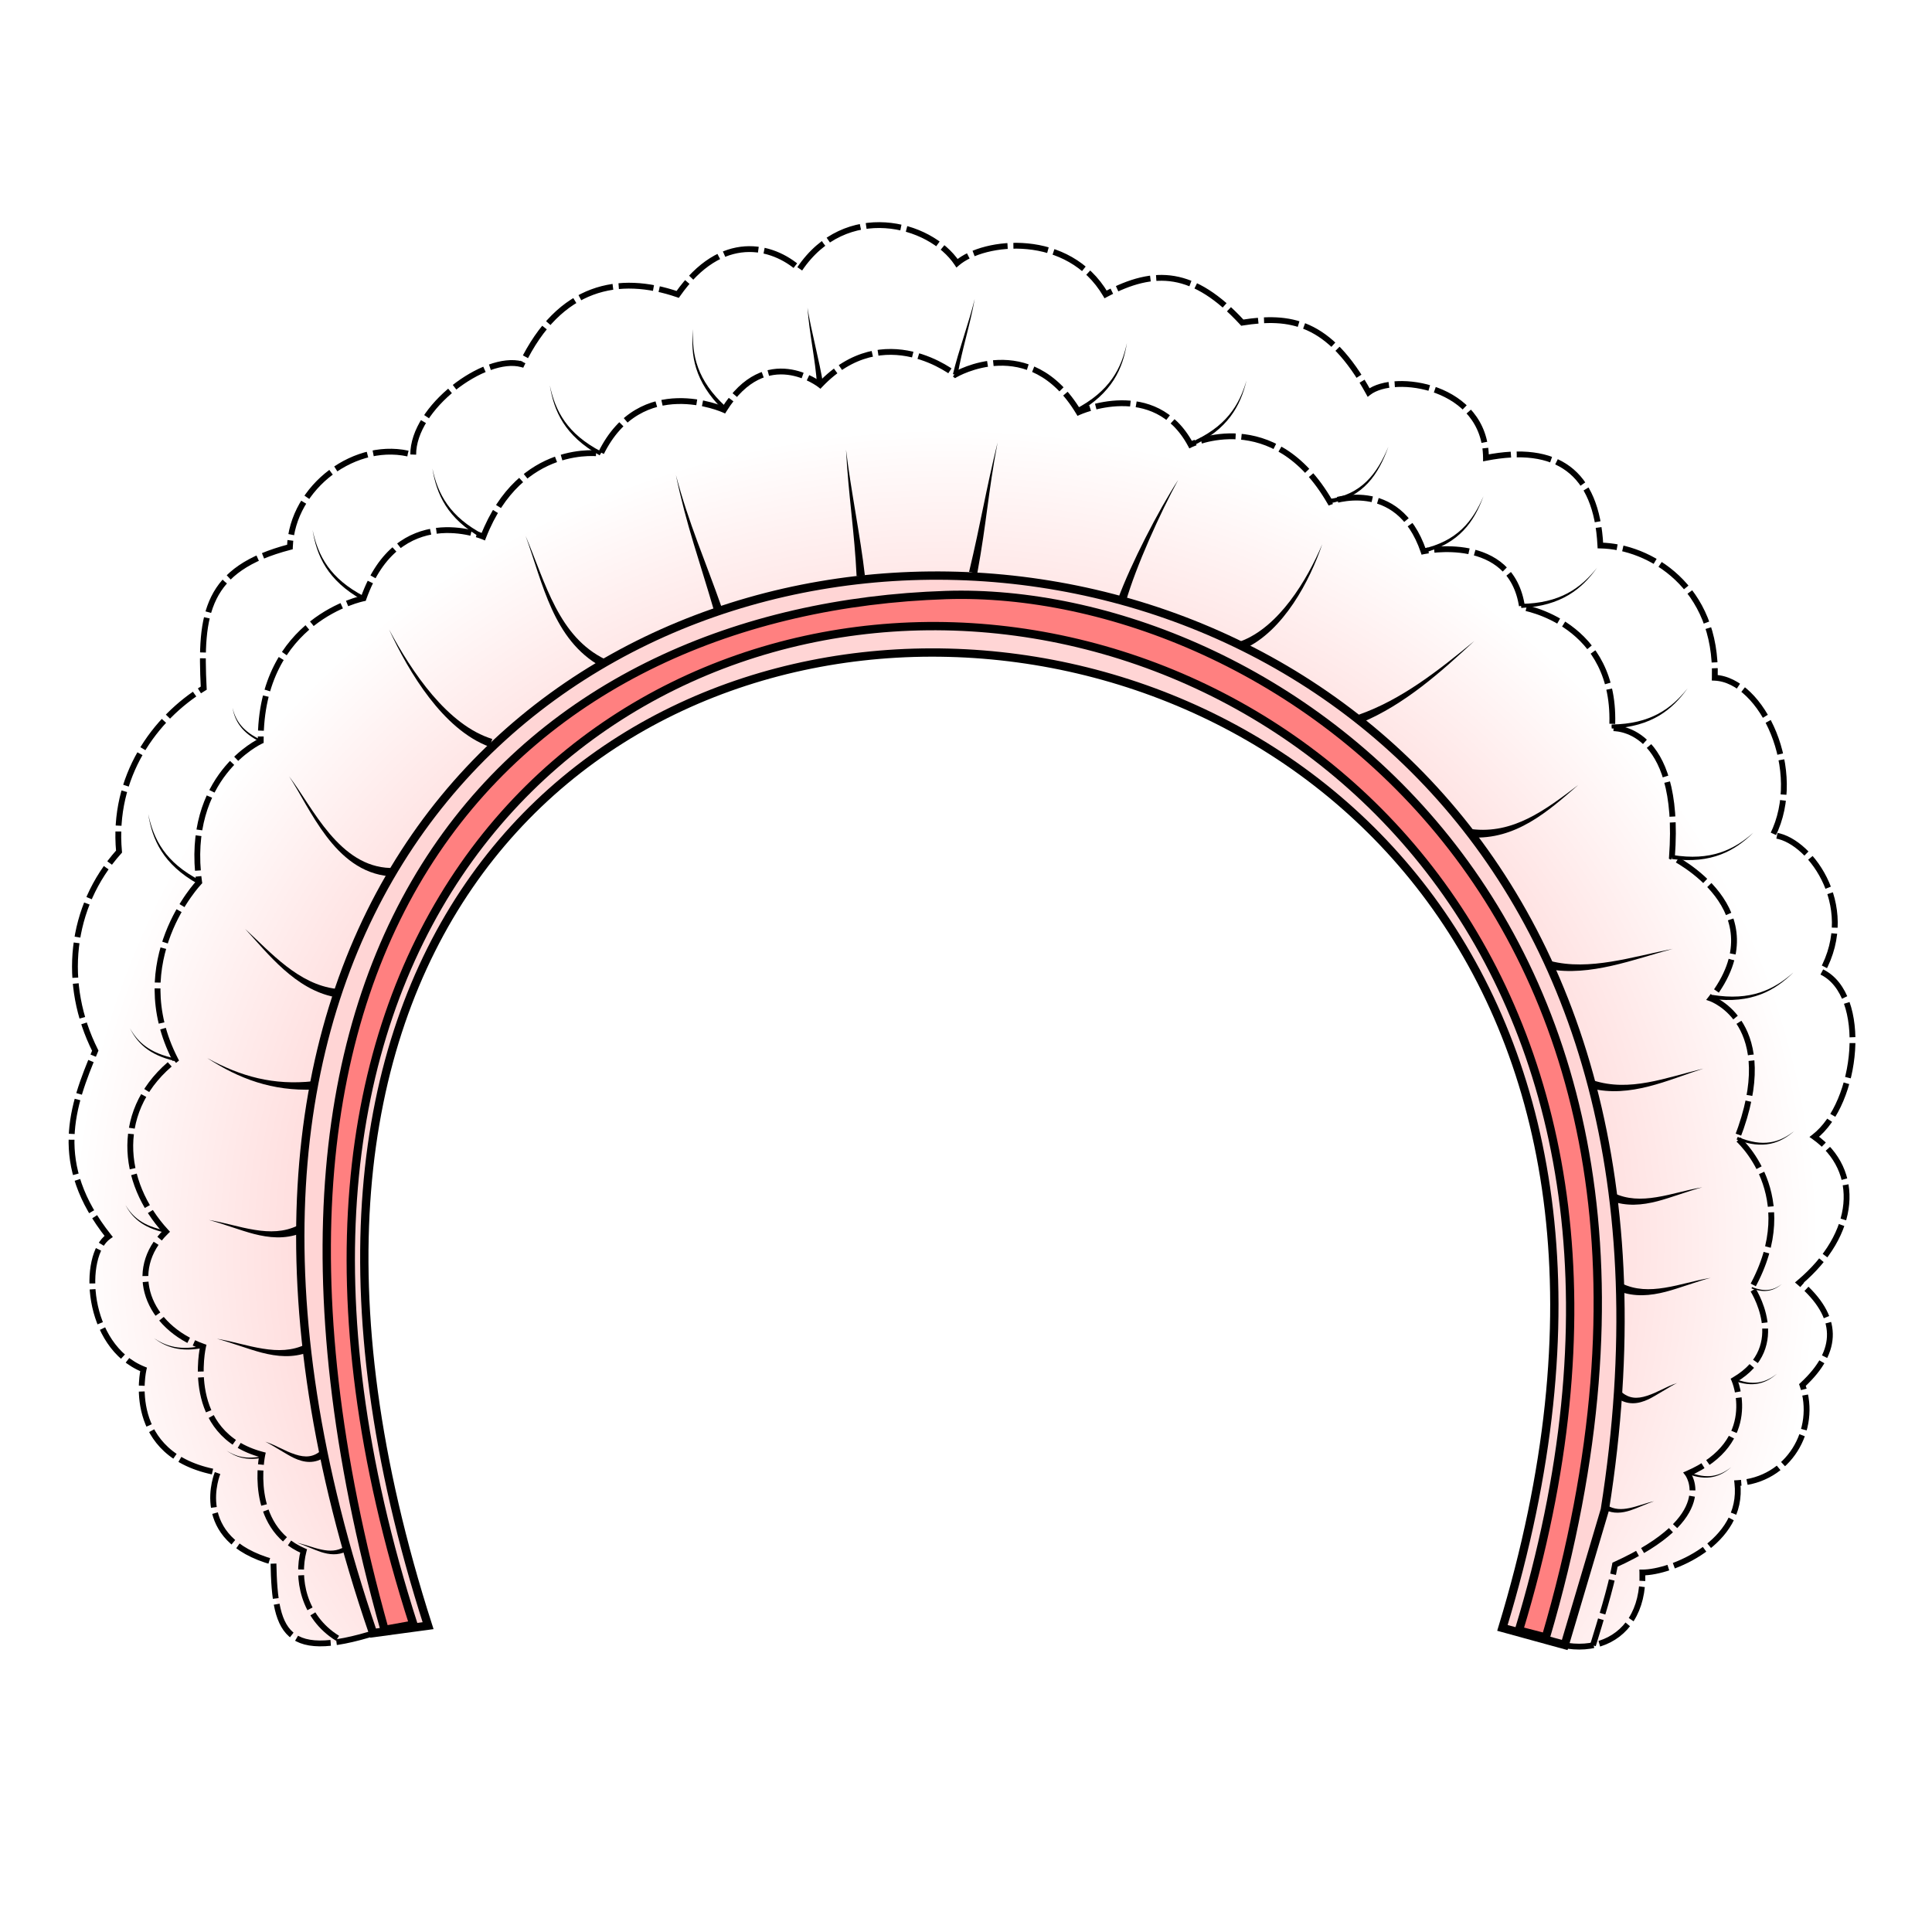
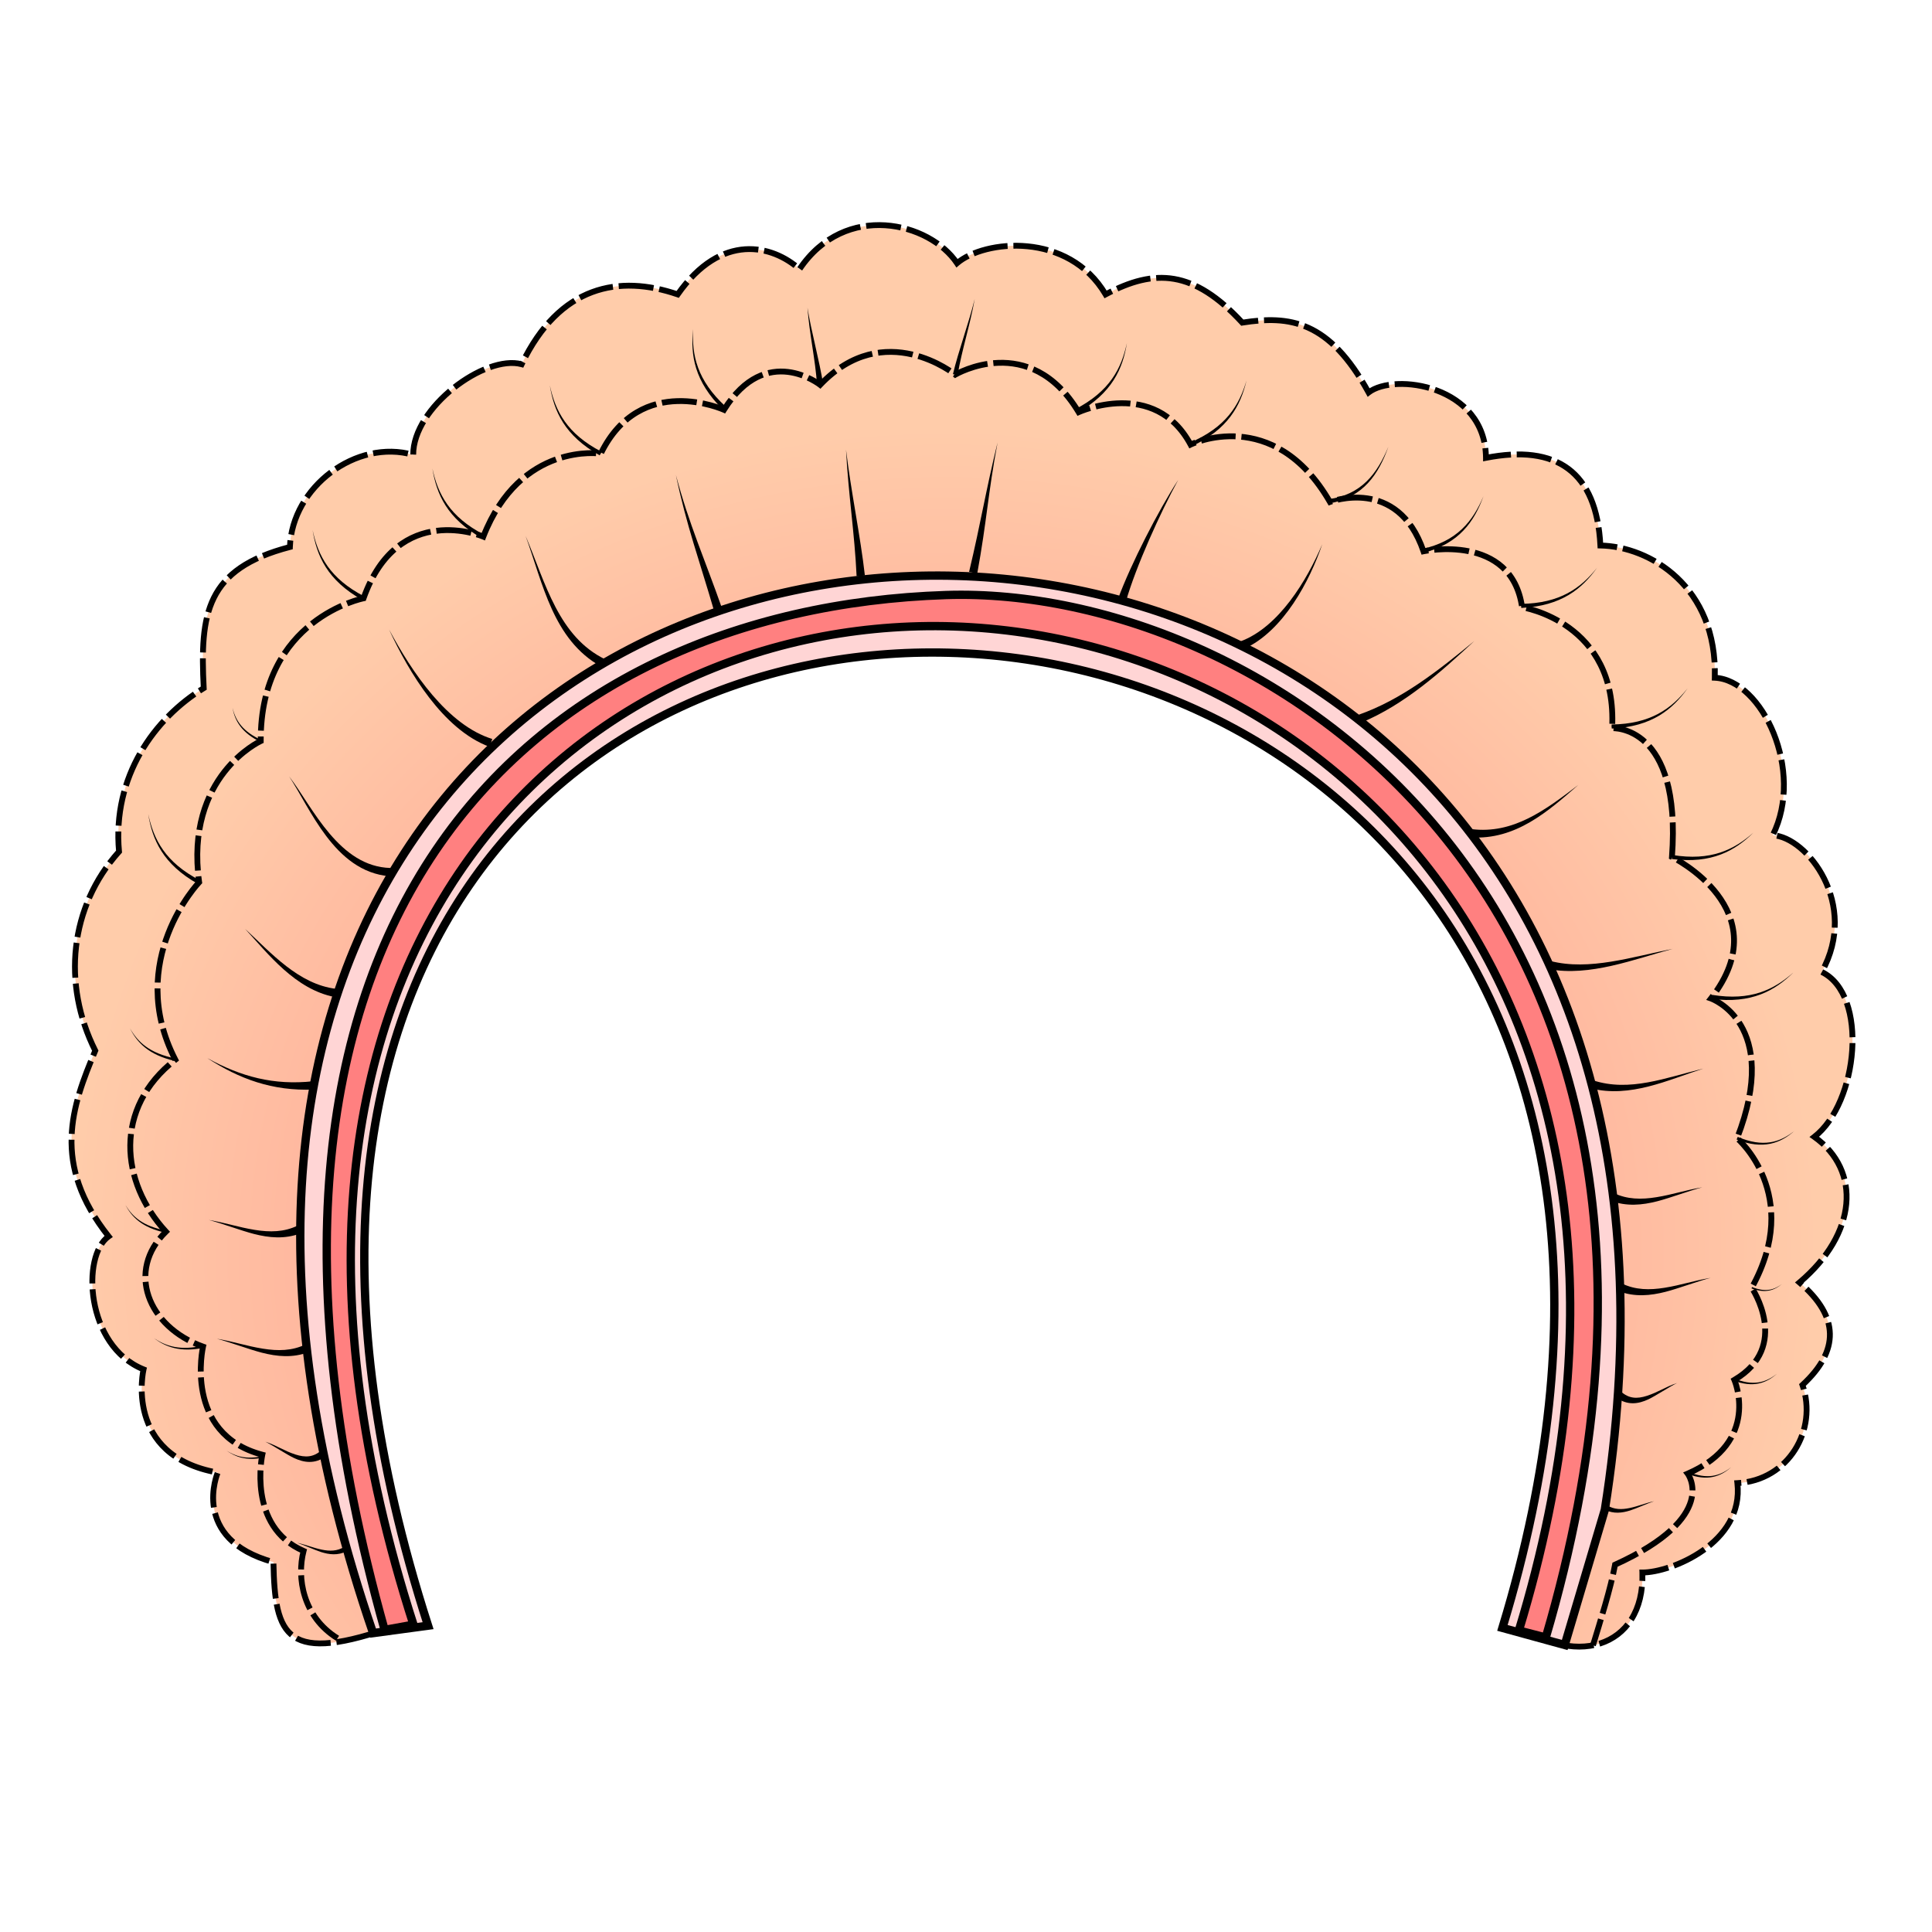
<svg xmlns="http://www.w3.org/2000/svg" xmlns:xlink="http://www.w3.org/1999/xlink" viewBox="0 0 256 256" id="svg4206" version="1.1">
  <style id="style3">
    svg { cursor: default; }
  </style>
  <defs id="defs4208">
-     <linearGradient id="linearGradient2939">
+     <linearGradient id="innoGrad1">
      <stop style="stop-color:#ff8080;stop-opacity:1" offset="0" id="stop2935" />
-       <stop style="stop-color:#ffffff;stop-opacity:1" offset="1" id="stop2937" />
+       <stop style="stop-color:#ffccaa;stop-opacity:1" offset="1" id="stop2937" />
    </linearGradient>
-     <radialGradient xlink:href="#linearGradient2939" id="radialGradient2941" cx="120.623" cy="175.773" fx="120.623" fy="175.773" r="107.525" gradientTransform="matrix(0.976505,-0.0112715,0.01058833,0.9173175,2.993889,-0.3617345)" gradientUnits="userSpaceOnUse" />
+     <radialGradient xlink:href="#innoGrad1" id="radialGradient2941" cx="120.623" cy="175.773" fx="120.623" fy="175.773" r="107.525" gradientTransform="matrix(0.976505,-0.0112715,0.01058833,0.9173175,2.993889,-0.3617345)" gradientUnits="userSpaceOnUse" />
  </defs>
  <g id="layer3" style="display:inline;opacity:1">
    <g id="g4684" transform="matrix(1.1025,0,0,1.1025,-9.947528,-10.37564)">
      <path id="path4176-5" d="M 56.806,204.741 C 3.239,47.303 237.318,49.323 190.354,203.787 c 7.512,6.379 16.374,3.825 16.059,-5.385 3.435,0.018 12.242,-3.55 11.418,-10.741 6.167,-0.322 9.688,-6.435 7.82,-11.794 4.448,-4.107 4.469,-8.214 -0.357,-12.321 6.926,-5.844 7.478,-13.454 1.786,-17.5 5.265,-4.084 6.566,-17.052 0.893,-19.821 4.536,-8.153 -1.785,-16.247 -5.893,-16.429 3.859,-7.736 -1.26,-18.676 -6.964,-18.929 0.328,-10.964 -7.821,-15.788 -13.75,-15.893 -0.446,-8.897 -5.28,-12.196 -13.75,-10.536 -0.064,-8.741 -11.04,-10.256 -14.107,-7.857 -4.755,-8.674 -9.513,-9.283 -15.179,-8.393 -5.848,-6.332 -10.515,-6.548 -16.429,-3.393 -4.477,-7.594 -14.582,-6.573 -17.857,-3.75 -3.275,-4.915 -13.416,-7.476 -18.929,0.714 -3.233,-2.895 -9.379,-4.493 -14.643,3.036 -7.014,-2.401 -14.179,-1.119 -18.75,8.393 -4.414,-1.207 -13.085,5.206 -13.036,10.893 -6.843,-1.967 -14.571,3.86 -14.821,11.071 -10.099,2.632 -10.814,7.999 -10.357,16.964 -5.9,3.597 -11.015,10.628 -10.179,19.643 -5.959,6.661 -6.864,15.94 -2.857,23.929 -2.813,6.685 -5.311,13.603 1.607,22.321 -3.283,2.279 -2.793,13.179 4.196,15.982 0,0 -2.448,10.385 8.917,12.405 0,0 -3.406,7.984 6.695,10.762 0.166,8.969 1.487,12.412 14.918,7.582 z" style="display:inline;opacity:1;fill:url(#radialGradient2941);fill-opacity:1;fill-rule:evenodd;stroke:#000000;stroke-width:0.7;stroke-linecap:butt;stroke-linejoin:miter;stroke-miterlimit:4;stroke-dasharray:4.2, 0.7;stroke-dashoffset:0;stroke-opacity:1" />
      <path id="path4205-0" d="M 201.901,190.867 C 226.673,34.455 -1.73,43.372 53.865,205.688 l 6.607,-0.893 C 8.951,44.407 235.76,53.268 189.593,205.061 l 7.486,2.056 z" style="display:inline;opacity:1;fill:#ffd5d5;fill-rule:evenodd;stroke:#000000;stroke-width:1px;stroke-linecap:butt;stroke-linejoin:miter;stroke-opacity:1" />
      <path id="path4207-5" d="m 46.65,139.363 c -4.721,0.512 -8.673,-0.553 -12.717,-2.784 3.85,2.504 7.816,3.978 12.79,3.782 z" style="display:inline;opacity:1;fill:#000000;fill-rule:evenodd;stroke:none;stroke-width:1px;stroke-linecap:butt;stroke-linejoin:miter;stroke-opacity:1" />
      <path id="path4211-7" d="m 49.338,128.75 0.079,-0.494 c -4.508,-0.545 -7.802,-4.314 -10.938,-7.209 2.752,2.982 6.012,7.272 10.781,8.196 l 0.079,-0.494 z" style="display:inline;opacity:1;fill:#000000;fill-rule:evenodd;stroke:none;stroke-width:1px;stroke-linecap:butt;stroke-linejoin:miter;stroke-opacity:1" />
      <path id="path4215-6" d="m 55.932,113.73 c -3.023,-0.086 -5.345,-1.832 -7.301,-4.135 -1.968,-2.317 -3.417,-4.998 -4.849,-6.856 1.248,1.889 2.628,4.756 4.459,7.169 1.835,2.419 4.234,4.547 7.635,4.821 z" style="display:inline;opacity:1;fill:#000000;fill-rule:evenodd;stroke:none;stroke-width:1px;stroke-linecap:butt;stroke-linejoin:miter;stroke-opacity:1" />
      <path id="path4219-0" d="m 68.187,98.225 c -2.655,-0.816 -5.073,-2.802 -7.187,-5.275 -2.104,-2.462 -3.861,-5.352 -5.223,-7.889 1.21,2.607 2.831,5.6 4.835,8.203 1.995,2.591 4.413,4.853 7.252,5.908 z" style="display:inline;opacity:1;fill:#000000;fill-rule:evenodd;stroke:none;stroke-width:1px;stroke-linecap:butt;stroke-linejoin:miter;stroke-opacity:1" />
      <path id="path4223-0" d="m 81.767,88.658 c -2.776,-1.348 -4.573,-3.6 -5.982,-6.286 -1.412,-2.692 -2.387,-5.716 -3.593,-8.549 1.036,2.856 1.873,5.988 3.144,8.769 1.274,2.789 3.026,5.33 5.97,6.953 z" style="display:inline;opacity:1;fill:#000000;fill-rule:evenodd;stroke:none;stroke-width:1px;stroke-linecap:butt;stroke-linejoin:miter;stroke-opacity:1" />
      <path id="path4227-0" d="m 95.792,82.503 c -2.011,-5.734 -3.987,-10.152 -5.536,-16.007 1.227,5.944 2.899,10.505 4.584,16.312 z" style="display:inline;opacity:1;fill:#000000;fill-rule:evenodd;stroke:none;stroke-width:1px;stroke-linecap:butt;stroke-linejoin:miter;stroke-opacity:1" />
      <path id="path4231-6" d="m 112.971,78.581 c -0.528,-4.663 -1.716,-10.389 -2.266,-15.113 0.265,5.262 1.035,10.062 1.269,15.192 z" style="display:inline;opacity:1;fill:#000000;fill-rule:evenodd;stroke:none;stroke-width:1px;stroke-linecap:butt;stroke-linejoin:miter;stroke-opacity:1" />
      <path id="path4235-7" d="m 125.983,78.242 0.489,0.103 c 1.161,-6.338 1.278,-9.561 2.446,-15.755 -1.462,5.983 -1.978,9.471 -3.424,15.549 l 0.489,0.103 z" style="display:inline;opacity:1;fill:#000000;fill-rule:evenodd;stroke:none;stroke-width:1px;stroke-linecap:butt;stroke-linejoin:miter;stroke-opacity:1" />
      <path id="path4239-0" d="m 144.336,81.712 c 1.225,-4.264 4.151,-10.704 6.285,-14.615 -2.417,3.735 -5.666,10.061 -7.235,14.302 z" style="display:inline;opacity:1;fill:#000000;fill-rule:evenodd;stroke:none;stroke-width:1px;stroke-linecap:butt;stroke-linejoin:miter;stroke-opacity:1" />
      <path id="path4243-9" d="m 158.498,87.417 c 4.802,-2.147 7.969,-8.273 9.44,-12.596 -1.832,4.334 -5.232,9.973 -9.819,11.671 z" style="display:inline;opacity:1;fill:#000000;fill-rule:evenodd;stroke:none;stroke-width:1px;stroke-linecap:butt;stroke-linejoin:miter;stroke-opacity:1" />
      <path id="path4247-8" d="m 172.629,96.261 c 5.213,-2.172 9.578,-6.085 13.585,-9.811 -4.277,3.52 -8.761,7.074 -13.942,8.877 z" style="display:inline;opacity:1;fill:#000000;fill-rule:evenodd;stroke:none;stroke-width:1px;stroke-linecap:butt;stroke-linejoin:miter;stroke-opacity:1" />
      <path id="path4251-0" d="m 185.835,109.557 -0.045,0.498 c 5.416,0.324 9.282,-3.127 12.925,-6.306 -3.988,3.031 -7.826,5.932 -12.834,5.31 l -0.045,0.498 z" style="display:inline;opacity:1;fill:#000000;fill-rule:evenodd;stroke:none;stroke-width:1px;stroke-linecap:butt;stroke-linejoin:miter;stroke-opacity:1" />
      <path id="path4255-1" d="m 195.129,125.881 c 4.989,0.942 10.343,-1.203 14.95,-2.434 -4.859,0.947 -10.035,2.677 -14.733,1.458 z" style="display:inline;opacity:1;fill:#000000;fill-rule:evenodd;stroke:none;stroke-width:1px;stroke-linecap:butt;stroke-linejoin:miter;stroke-opacity:1" />
      <path id="path4259-2" d="m 200.218,140.216 c 4.737,1.189 9.278,-1.008 13.523,-2.375 -4.533,1.101 -8.873,2.846 -13.247,1.413 z" style="display:inline;opacity:1;fill:#000000;fill-rule:evenodd;stroke:none;stroke-width:1px;stroke-linecap:butt;stroke-linejoin:miter;stroke-opacity:1" />
      <path id="path4263-6" d="m 202.559,153.706 c 1.945,0.741 3.836,0.542 5.638,0.082 1.516,-0.387 3.896,-1.284 5.418,-1.678 -2.046,0.34 -3.528,0.867 -5.52,1.189 -1.817,0.293 -3.513,0.275 -5.143,-0.512 z" style="display:inline;opacity:1;fill:#000000;fill-rule:evenodd;stroke:none;stroke-width:1px;stroke-linecap:butt;stroke-linejoin:miter;stroke-opacity:1" />
      <path id="path4263-6-7" d="m 203.558,164.588 c 1.945,0.741 3.836,0.542 5.638,0.082 1.516,-0.387 3.896,-1.284 5.418,-1.678 -2.046,0.34 -3.528,0.867 -5.52,1.189 -1.817,0.293 -3.513,0.275 -5.143,-0.512 z" style="display:inline;opacity:1;fill:#000000;fill-rule:evenodd;stroke:none;stroke-width:1px;stroke-linecap:butt;stroke-linejoin:miter;stroke-opacity:1" />
      <path id="path4263-6-0" d="m 203.275,177.372 c 1.372,1.007 2.689,0.762 3.858,0.22 0.823,-0.382 2.645,-1.583 3.454,-1.964 -1.452,0.484 -2.223,1.087 -3.621,1.54 -1.178,0.382 -2.17,0.353 -3.116,-0.506 z" style="display:inline;opacity:1;fill:#000000;fill-rule:evenodd;stroke:none;stroke-width:0.889px;stroke-linecap:butt;stroke-linejoin:miter;stroke-opacity:1" />
      <path id="path4263-6-1" d="m 201.901,190.867 c 1.064,0.517 2.089,0.384 3.047,0.08 0.763,-0.242 2.108,-0.863 2.87,-1.108 -1.124,0.242 -1.856,0.589 -2.946,0.817 -0.967,0.203 -1.847,0.191 -2.685,-0.319 z" style="display:inline;opacity:1;fill:#000000;fill-rule:evenodd;stroke:none;stroke-width:0.598px;stroke-linecap:butt;stroke-linejoin:miter;stroke-opacity:1" />
      <path id="path4263-6-4" d="m 44.789,156.714 c -1.63,0.787 -3.326,0.805 -5.143,0.512 -1.992,-0.322 -3.474,-0.848 -5.52,-1.189 1.522,0.394 3.902,1.291 5.418,1.678 1.802,0.461 3.692,0.659 5.638,-0.082 z" style="display:inline;opacity:1;fill:#000000;fill-rule:evenodd;stroke:none;stroke-width:1px;stroke-linecap:butt;stroke-linejoin:miter;stroke-opacity:1" />
      <path id="path4263-6-7-1" d="m 45.754,170.989 c -1.63,0.787 -3.326,0.805 -5.143,0.512 -1.992,-0.322 -3.474,-0.848 -5.52,-1.189 1.522,0.394 3.902,1.291 5.418,1.678 1.802,0.461 3.692,0.659 5.638,-0.082 z" style="display:inline;opacity:1;fill:#000000;fill-rule:evenodd;stroke:none;stroke-width:1px;stroke-linecap:butt;stroke-linejoin:miter;stroke-opacity:1" />
      <path id="path4263-6-0-8" d="m 47.928,184.069 -0.287,-0.355 c -0.946,0.859 -1.938,0.887 -3.116,0.506 -1.398,-0.453 -2.17,-1.055 -3.621,-1.54 0.809,0.381 2.631,1.583 3.454,1.964 1.168,0.542 2.486,0.787 3.858,-0.22 l -0.287,-0.355 z" style="display:inline;opacity:1;fill:#000000;fill-rule:evenodd;stroke:none;stroke-width:0.889px;stroke-linecap:butt;stroke-linejoin:miter;stroke-opacity:1" />
      <path id="path4263-6-1-0" d="m 50.376,195.336 c -0.838,0.509 -1.718,0.521 -2.685,0.319 -1.09,-0.228 -1.823,-0.575 -2.946,-0.817 0.762,0.245 2.107,0.866 2.87,1.108 0.958,0.304 1.984,0.437 3.047,-0.08 z" style="display:inline;opacity:1;fill:#000000;fill-rule:evenodd;stroke:none;stroke-width:0.598px;stroke-linecap:butt;stroke-linejoin:miter;stroke-opacity:1" />
      <path id="path4176-5-5" d="m 49.585,206.306 c -4.156,-2.576 -4.917,-7.264 -4.075,-10.493 -6.834,-2.935 -4.961,-11.565 -4.961,-11.565 -9.541,-2.52 -7.123,-12.991 -7.123,-12.991 -6.705,-2.388 -9.252,-9.159 -4.458,-13.818 -5.484,-5.95 -6.329,-14.857 1.127,-20.662 -6.13,-11.915 2.863,-21.334 2.863,-21.334 -1.757,-12.78 7.401,-16.969 7.401,-16.969 -0.077,-14.726 12.357,-17.154 12.357,-17.154 4.154,-11.75 14.395,-7.415 14.395,-7.415 4.476,-11.455 14.117,-9.974 14.117,-9.974 4.799,-9.814 14.809,-5.267 14.809,-5.267 5.065,-8.147 11.556,-2.999 11.556,-2.999 7.735,-8.13 16.24,-1.227 16.24,-1.227 0,0 8.949,-5.29 14.829,4.508 0,0 9.127,-4.16 13.453,3.897 0,0 9.951,-4.863 16.748,6.896 0,0 8.157,-3.137 11.243,5.929 0,0 10.572,-2.26 11.852,6.73 0,0 11.515,1.77 10.817,14.534 0,0 8.384,-0.548 7.193,15.475 0,0 12.992,6.351 4.688,17.008 0,0 8.508,2.961 3.143,16.793 0,0 7.95,6.779 1.759,17.969 0,0 4.775,7.055 -2.09,11.079 0,0 3.251,7.406 -5.61,11.267 0,0 3.942,5.183 -8.731,10.944 -0.51,2.84 -1.804,6.897 -2.653,9.691" style="display:inline;opacity:1;fill:none;fill-rule:evenodd;stroke:#000000;stroke-width:0.7;stroke-linecap:butt;stroke-linejoin:miter;stroke-miterlimit:4;stroke-dasharray:4.2, 0.7;stroke-dashoffset:0;stroke-opacity:1" />
      <path id="path4263-6-5" d="m 217.798,146.208 c -0.018,0.057 -0.035,0.114 -0.052,0.171 3.195,1.233 5.259,0.439 6.927,-1.039 -1.754,1.395 -3.773,2 -6.793,0.71 -0.027,0.053 -0.054,0.106 -0.082,0.159 z" style="display:inline;opacity:1;fill:#000000;fill-rule:evenodd;stroke:none;stroke-width:1px;stroke-linecap:butt;stroke-linejoin:miter;stroke-opacity:1" />
      <path id="path4263-6-5-9" d="m 219.557,164.177 c -0.008,0.029 -0.017,0.059 -0.025,0.088 1.678,0.619 2.763,0.22 3.642,-0.525 -0.921,0.701 -1.984,1.006 -3.576,0.355 -0.014,0.027 -0.027,0.055 -0.041,0.082 z" style="display:inline;opacity:1;fill:#000000;fill-rule:evenodd;stroke:none;stroke-width:0.515px;stroke-linecap:butt;stroke-linejoin:miter;stroke-opacity:1" />
      <path id="path4263-6-5-3" d="m 211.84,186.408 c -0.013,0.043 -0.027,0.087 -0.04,0.13 2.438,0.941 4.013,0.335 5.286,-0.793 -1.339,1.065 -2.879,1.526 -5.184,0.542 -0.021,0.04 -0.041,0.081 -0.062,0.121 z" style="display:inline;opacity:1;fill:#000000;fill-rule:evenodd;stroke:none;stroke-width:0.763px;stroke-linecap:butt;stroke-linejoin:miter;stroke-opacity:1" />
      <path id="path4263-6-5-3-2" d="m 217.336,175.181 c -0.013,0.043 -0.027,0.087 -0.04,0.13 2.438,0.941 4.013,0.335 5.286,-0.793 -1.339,1.065 -2.879,1.526 -5.184,0.542 -0.021,0.04 -0.041,0.081 -0.062,0.121 z" style="display:inline;opacity:1;fill:#000000;fill-rule:evenodd;stroke:none;stroke-width:0.763px;stroke-linecap:butt;stroke-linejoin:miter;stroke-opacity:1" />
      <path id="path4263-6-5-3-9" d="m 214.761,129.221 c -0.004,0.082 -0.009,0.164 -0.013,0.246 4.801,0.613 7.583,-0.994 9.811,-3.173 -2.353,2.072 -5.125,3.44 -9.741,2.689 -0.019,0.08 -0.038,0.159 -0.057,0.239 z" style="display:inline;opacity:1;fill:#000000;fill-rule:evenodd;stroke:none;stroke-width:1.374px;stroke-linecap:butt;stroke-linejoin:miter;stroke-opacity:1" />
      <path id="path4263-6-5-3-9-8" d="m 209.967,112.407 c -0.004,0.082 -0.009,0.164 -0.013,0.246 4.801,0.613 7.583,-0.994 9.811,-3.173 -2.353,2.072 -5.125,3.44 -9.741,2.689 -0.019,0.08 -0.038,0.159 -0.057,0.239 z" style="display:inline;opacity:1;fill:#000000;fill-rule:evenodd;stroke:none;stroke-width:1.374px;stroke-linecap:butt;stroke-linejoin:miter;stroke-opacity:1" />
      <path id="path4263-6-5-3-9-0" d="m 202.707,96.732 c 0.01,0.081 0.02,0.163 0.03,0.244 4.834,-0.233 7.294,-2.301 9.108,-4.835 -1.955,2.45 -4.447,4.28 -9.123,4.345 -0.005,0.082 -0.01,0.164 -0.015,0.245 z" style="display:inline;opacity:1;fill:#000000;fill-rule:evenodd;stroke:none;stroke-width:1.374px;stroke-linecap:butt;stroke-linejoin:miter;stroke-opacity:1" />
      <path id="path4263-6-5-3-9-0-1" d="m 191.831,82.233 c 0.01,0.081 0.02,0.163 0.03,0.244 4.834,-0.233 7.294,-2.301 9.108,-4.835 -1.955,2.45 -4.447,4.28 -9.123,4.345 -0.005,0.082 -0.01,0.164 -0.015,0.245 z" style="display:inline;opacity:1;fill:#000000;fill-rule:evenodd;stroke:none;stroke-width:1.374px;stroke-linecap:butt;stroke-linejoin:miter;stroke-opacity:1" />
      <path id="path4263-6-5-3-9-0-14" d="m 179.947,75.643 c 0.026,0.079 0.052,0.158 0.078,0.237 4.389,-1.133 6.187,-3.802 7.292,-6.837 -1.271,3.005 -3.163,5.426 -7.407,6.354 0.013,0.082 0.025,0.164 0.037,0.246 z" style="display:inline;opacity:1;fill:#000000;fill-rule:evenodd;stroke:none;stroke-width:1.388px;stroke-linecap:butt;stroke-linejoin:miter;stroke-opacity:1" />
      <path id="path4263-6-5-3-9-0-8" d="m 168.711,69.666 c 0.02,0.084 0.04,0.168 0.059,0.252 4.149,-0.743 5.944,-3.546 7.121,-6.825 -1.358,3.27 -3.255,5.778 -7.202,6.315 0.007,0.086 0.014,0.172 0.021,0.258 z" style="display:inline;opacity:1;fill:#000000;fill-rule:evenodd;stroke:none;stroke-width:1.425px;stroke-linecap:butt;stroke-linejoin:miter;stroke-opacity:1" />
      <path id="path4263-6-5-3-9-0-6" d="m 152.114,62.844 c 0.04,0.072 0.08,0.143 0.12,0.214 4.387,-2.044 5.882,-4.889 6.603,-7.92 -0.883,3.008 -2.498,5.644 -6.802,7.473 0.026,0.078 0.053,0.155 0.079,0.233 z" style="display:inline;opacity:1;fill:#000000;fill-rule:evenodd;stroke:none;stroke-width:1.374px;stroke-linecap:butt;stroke-linejoin:miter;stroke-opacity:1" />
      <path id="path4263-6-5-3-9-0-9" d="m 32.957,115.444 c 0.032,-0.075 0.064,-0.151 0.096,-0.226 -4.153,-2.15 -5.563,-4.901 -6.216,-7.967 0.489,3.078 1.764,6.027 5.983,8.398 0.045,-0.068 0.091,-0.136 0.136,-0.205 z" style="display:inline;opacity:1;fill:#000000;fill-rule:evenodd;stroke:none;stroke-width:1.374px;stroke-linecap:butt;stroke-linejoin:miter;stroke-opacity:1" />
      <path id="path4263-6-5-3-9-0-9-2" d="m 40.533,98.54 c 0.014,-0.042 0.029,-0.084 0.044,-0.125 -2.422,-1.064 -3.238,-2.423 -3.615,-3.941 0.289,1.532 1.041,3.001 3.505,4.181 0.022,-0.038 0.045,-0.077 0.067,-0.115 z" style="display:inline;opacity:1;fill:#000000;fill-rule:evenodd;stroke:none;stroke-width:0.739px;stroke-linecap:butt;stroke-linejoin:miter;stroke-opacity:1" />
      <path id="path4263-6-5-3-9-0-9-27" d="m 30.095,136.778 c 0.006,-0.052 0.012,-0.104 0.018,-0.156 -3.135,-0.624 -4.531,-1.982 -5.475,-3.624 0.85,1.687 2.204,3.184 5.409,3.929 0.016,-0.05 0.032,-0.099 0.048,-0.149 z" style="display:inline;opacity:1;fill:#000000;fill-rule:evenodd;stroke:none;stroke-width:0.872px;stroke-linecap:butt;stroke-linejoin:miter;stroke-opacity:1" />
      <path id="path4263-6-5-3-9-0-9-0" d="m 28.968,157.439 c 0.004,-0.045 0.009,-0.091 0.013,-0.136 -2.782,-0.511 -4.031,-1.666 -4.883,-3.066 0.771,1.442 1.985,2.716 4.829,3.332 0.013,-0.044 0.027,-0.087 0.04,-0.131 z" style="display:inline;opacity:1;fill:#000000;fill-rule:evenodd;stroke:none;stroke-width:0.76px;stroke-linecap:butt;stroke-linejoin:miter;stroke-opacity:1" />
      <path id="path4263-6-5-3-9-0-9-9" d="m 33.567,171.243 c -0.015,-0.045 -0.03,-0.09 -0.044,-0.135 -2.817,0.68 -4.535,0.105 -6.004,-0.868 1.411,1.047 3.146,1.749 6.066,1.143 -0.006,-0.047 -0.011,-0.094 -0.017,-0.141 z" style="display:inline;opacity:1;fill:#000000;fill-rule:evenodd;stroke:none;stroke-width:0.79px;stroke-linecap:butt;stroke-linejoin:miter;stroke-opacity:1" />
      <path id="path4263-6-5-3-9-0-9-275" d="m 40.638,184.509 c -0.01,-0.032 -0.02,-0.064 -0.03,-0.096 -2.008,0.446 -3.266,0.032 -4.356,-0.655 1.049,0.74 2.319,1.243 4.396,0.851 -0.003,-0.033 -0.007,-0.066 -0.01,-0.1 z" style="display:inline;opacity:1;fill:#000000;fill-rule:evenodd;stroke:none;stroke-width:0.558px;stroke-linecap:butt;stroke-linejoin:miter;stroke-opacity:1" />
      <path id="path4263-6-5-3-9-0-9-275-6" d="m 52.715,81.32 c 0.032,-0.075 0.064,-0.151 0.096,-0.226 -4.153,-2.15 -5.563,-4.901 -6.216,-7.967 0.489,3.078 1.764,6.027 5.983,8.398 0.045,-0.068 0.091,-0.136 0.136,-0.205 z" style="display:inline;opacity:1;fill:#000000;fill-rule:evenodd;stroke:none;stroke-width:1.374px;stroke-linecap:butt;stroke-linejoin:miter;stroke-opacity:1" />
      <path id="path4263-6-5-3-9-0-9-275-9" d="m 67.11,73.906 c 0.032,-0.075 0.064,-0.151 0.096,-0.226 -4.153,-2.15 -5.563,-4.901 -6.216,-7.967 0.489,3.078 1.764,6.027 5.983,8.398 0.045,-0.068 0.091,-0.136 0.136,-0.205 z" style="display:inline;opacity:1;fill:#000000;fill-rule:evenodd;stroke:none;stroke-width:1.374px;stroke-linecap:butt;stroke-linejoin:miter;stroke-opacity:1" />
      <path id="path4263-6-5-3-9-0-9-275-7" d="m 81.227,63.931 c 0.032,-0.075 0.064,-0.151 0.096,-0.226 -4.153,-2.15 -5.563,-4.901 -6.216,-7.967 0.489,3.078 1.764,6.027 5.983,8.398 0.045,-0.068 0.091,-0.136 0.136,-0.205 z" style="display:inline;opacity:1;fill:#000000;fill-rule:evenodd;stroke:none;stroke-width:1.374px;stroke-linecap:butt;stroke-linejoin:miter;stroke-opacity:1" />
      <path id="path4263-6-5-3-9-0-9-275-73" d="m 96.092,58.475 c 0.051,-0.064 0.101,-0.129 0.152,-0.193 -3.446,-3.162 -4.087,-6.186 -3.914,-9.316 -0.334,3.098 0.125,6.279 3.577,9.671 0.062,-0.054 0.123,-0.108 0.185,-0.162 z" style="display:inline;opacity:1;fill:#000000;fill-rule:evenodd;stroke:none;stroke-width:1.374px;stroke-linecap:butt;stroke-linejoin:miter;stroke-opacity:1" />
      <path id="path4263-6-5-3-9-0-9-275-4" d="m 138.34,58.825 c 0.045,0.068 0.091,0.137 0.136,0.205 4.219,-2.371 5.495,-5.32 5.984,-8.398 -0.653,3.066 -2.063,5.817 -6.216,7.967 0.032,0.075 0.064,0.151 0.097,0.226 z" style="display:inline;opacity:1;fill:#000000;fill-rule:evenodd;stroke:none;stroke-width:1.374px;stroke-linecap:butt;stroke-linejoin:miter;stroke-opacity:1" />
      <path id="path4231-6-0" d="m 107.592,55.666 0.366,-0.041 c -0.421,-2.756 -1.452,-6.456 -1.89,-9.234 0.256,3.308 0.929,6.102 1.158,9.316 l 0.366,-0.041 z" style="display:inline;opacity:1;fill:#000000;fill-rule:evenodd;stroke:none;stroke-width:0.726px;stroke-linecap:butt;stroke-linejoin:miter;stroke-opacity:1" />
      <path id="path4231-6-0-7" d="m 124.112,54.495 c 0.536,-3.148 1.487,-5.928 2.058,-9.161 -0.673,2.8 -1.965,6.276 -2.617,9.047 z" style="display:inline;opacity:1;fill:#000000;fill-rule:evenodd;stroke:none;stroke-width:0.726px;stroke-linecap:butt;stroke-linejoin:miter;stroke-opacity:1" />
      <path id="path4205-0-2" d="m 55.248,205.303 3.469,-0.628 C 33.091,124.902 77.42,83.836 122.597,84.672 c 45.653,0.845 92.177,44.411 68.972,120.706 l 3.236,0.837 C 220.485,118.653 161.177,79.661 122.694,80.927 73.019,82.561 31.286,119.794 55.248,205.303 Z" style="display:inline;opacity:1;fill:#ff8080;fill-rule:evenodd;stroke:#000000;stroke-width:1px;stroke-linecap:butt;stroke-linejoin:miter;stroke-opacity:1" />
    </g>
  </g>
</svg>
